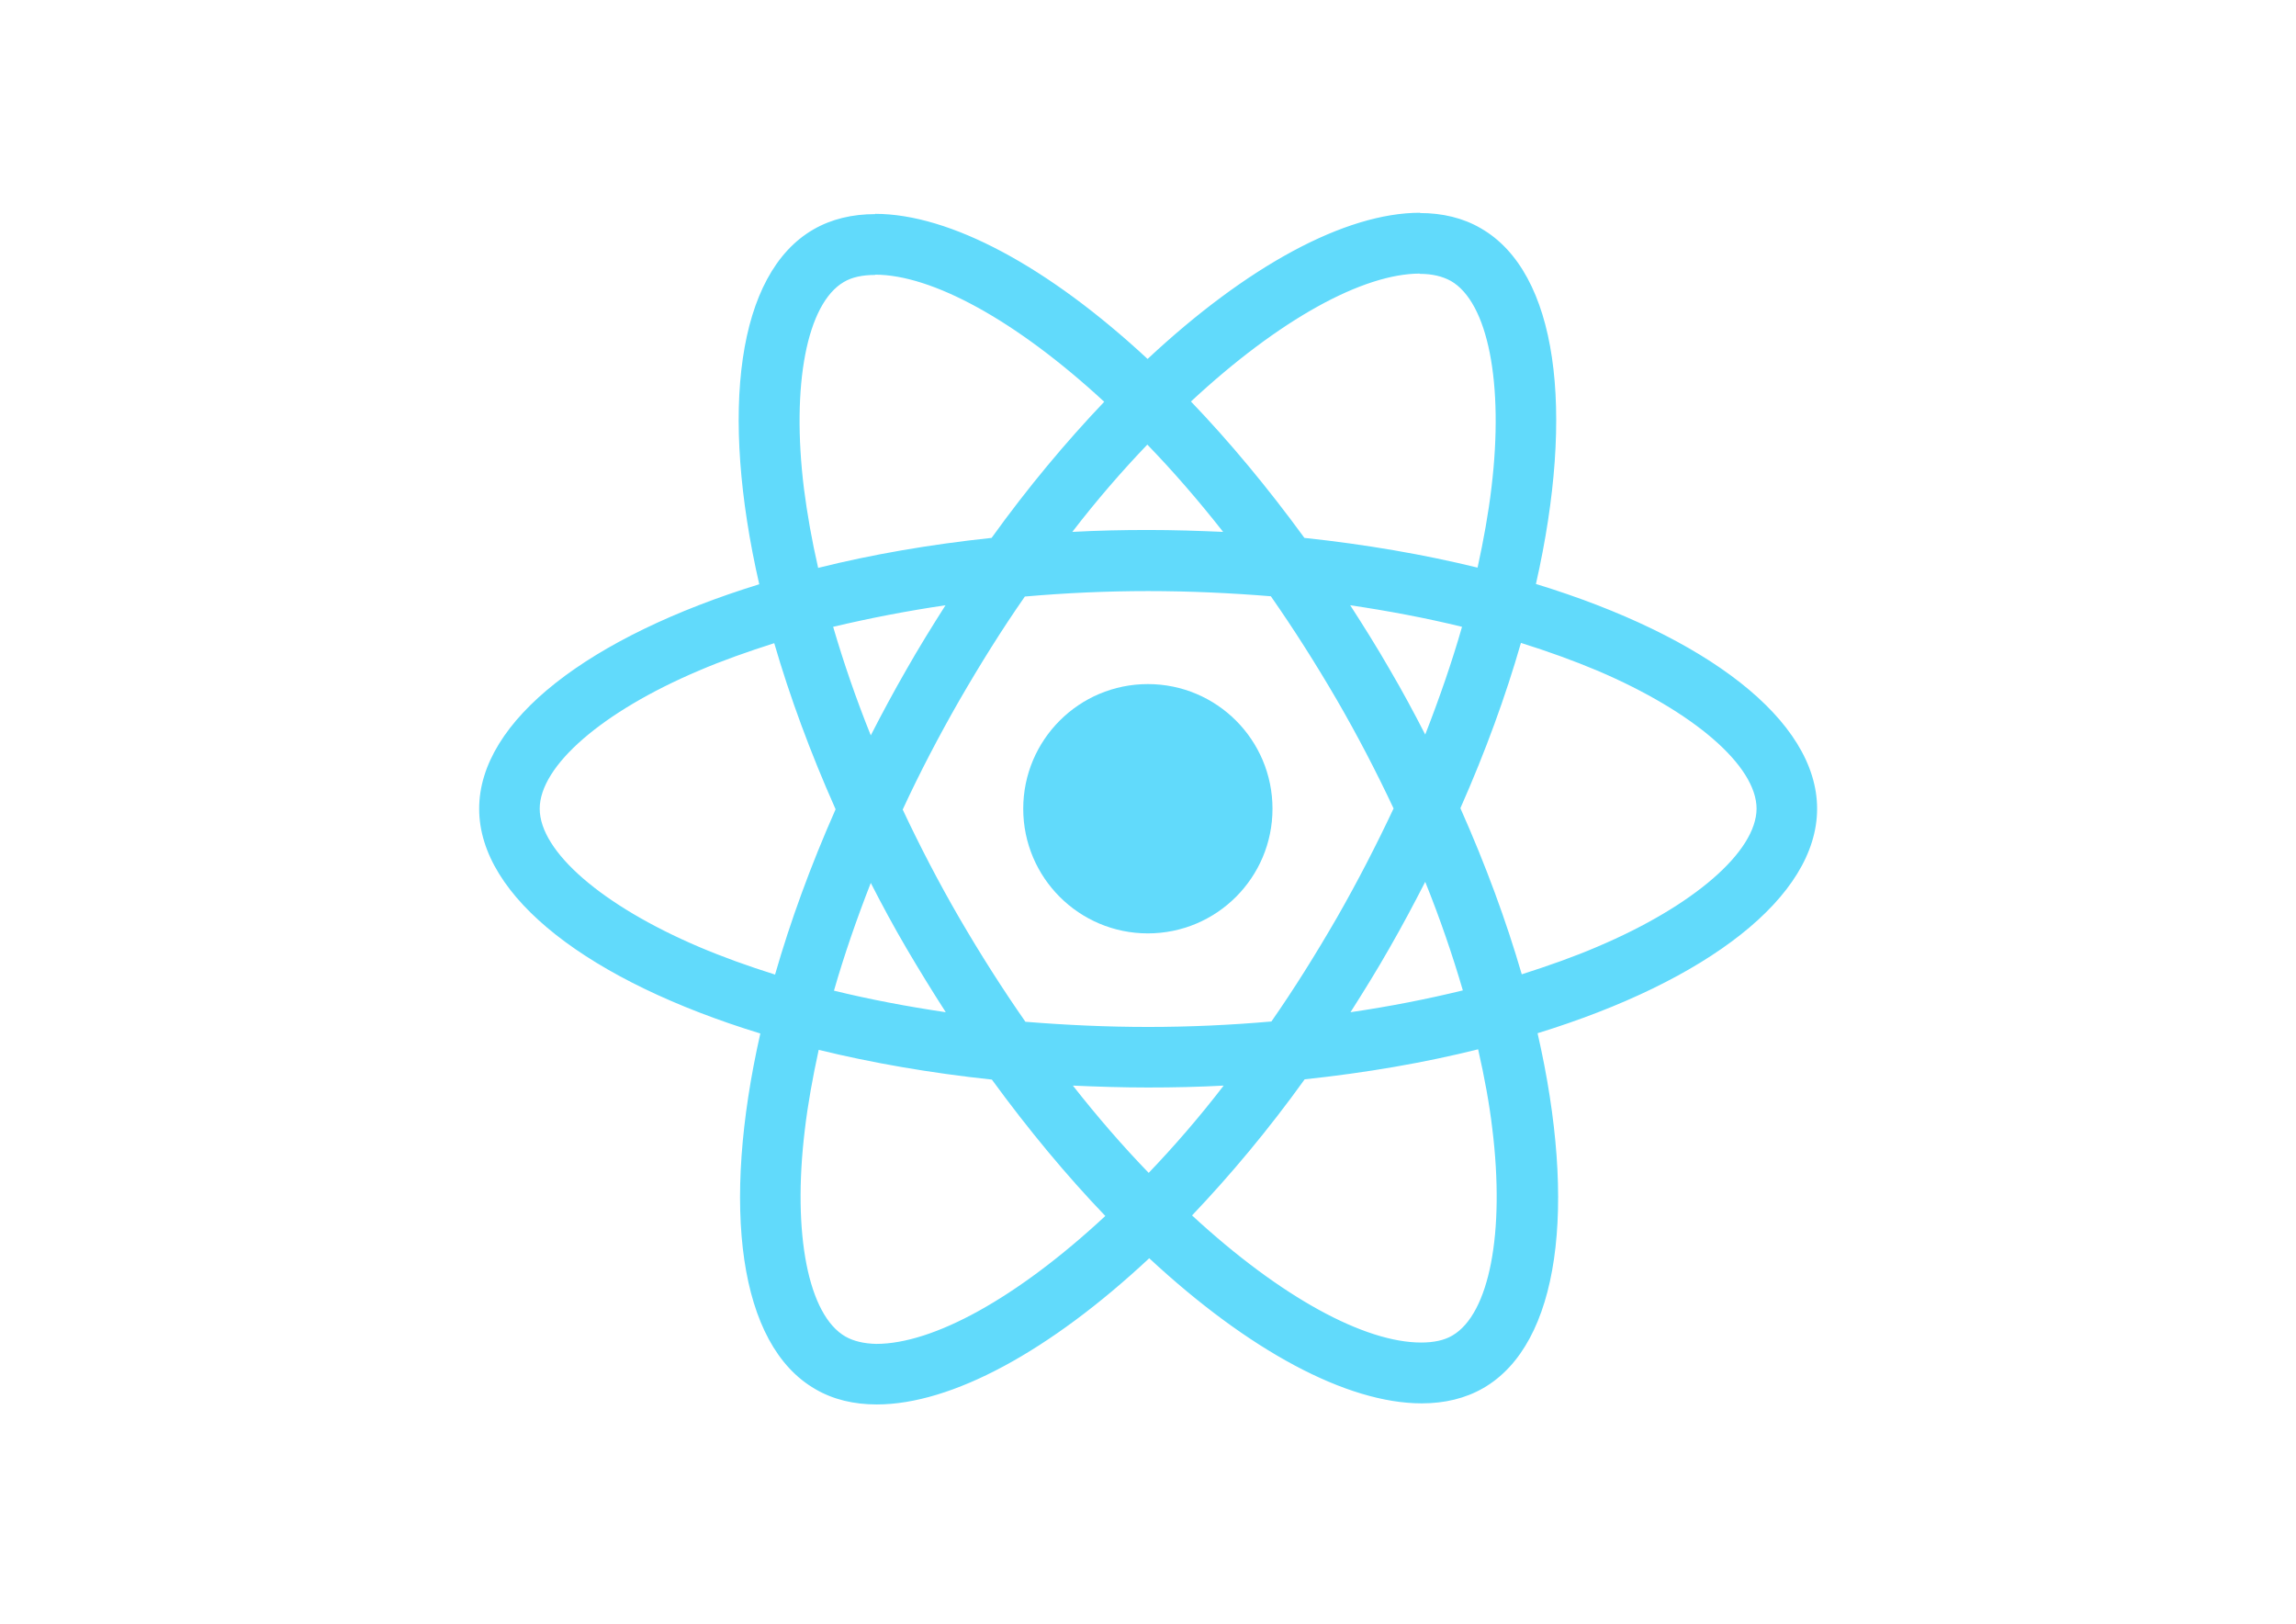
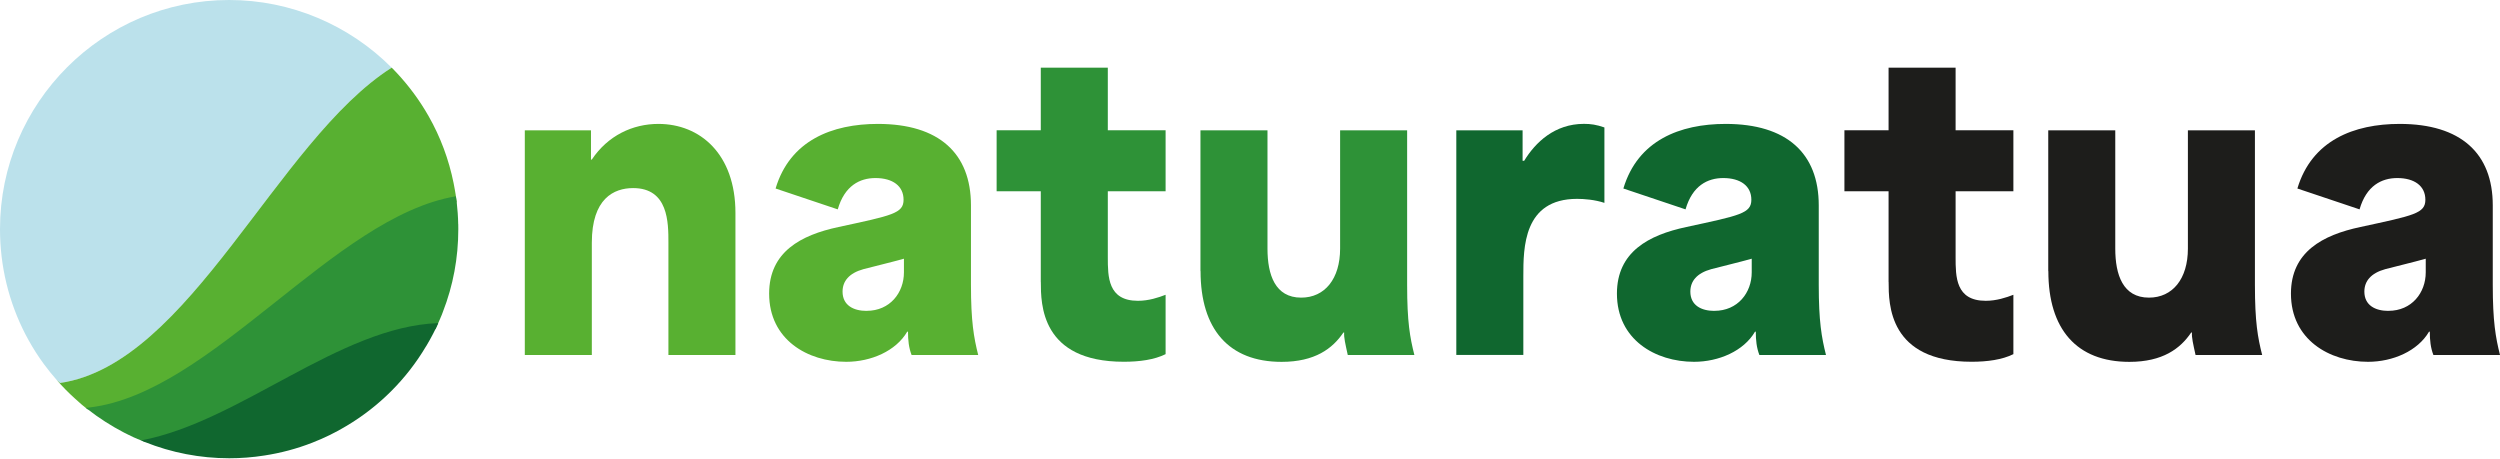
- <svg xmlns="http://www.w3.org/2000/svg" viewBox="0 0 841.9 595.3">
-   <g fill="#61DAFB">
-     <path d="M666.3 296.5c0-32.5-40.7-63.3-103.1-82.4 14.4-63.6 8-114.2-20.2-130.4-6.5-3.8-14.1-5.6-22.4-5.6v22.3c4.6 0 8.3.9 11.4 2.6 13.6 7.8 19.5 37.5 14.9 75.7-1.1 9.4-2.9 19.3-5.1 29.4-19.6-4.8-41-8.5-63.5-10.9-13.5-18.5-27.5-35.3-41.6-50 32.6-30.3 63.2-46.9 84-46.9V78c-27.5 0-63.5 19.6-99.9 53.6-36.4-33.8-72.4-53.2-99.9-53.2v22.3c20.7 0 51.4 16.5 84 46.6-14 14.7-28 31.4-41.3 49.9-22.6 2.4-44 6.1-63.6 11-2.3-10-4-19.7-5.2-29-4.7-38.2 1.1-67.9 14.6-75.8 3-1.8 6.9-2.6 11.5-2.6V78.5c-8.4 0-16 1.8-22.6 5.6-28.1 16.2-34.4 66.7-19.9 130.1-62.2 19.2-102.7 49.9-102.7 82.3 0 32.5 40.7 63.3 103.1 82.4-14.4 63.6-8 114.2 20.2 130.4 6.5 3.8 14.1 5.6 22.5 5.6 27.5 0 63.5-19.6 99.9-53.6 36.4 33.8 72.4 53.2 99.9 53.2 8.4 0 16-1.8 22.6-5.6 28.1-16.2 34.4-66.7 19.9-130.1 62-19.1 102.5-49.9 102.5-82.3zm-130.2-66.7c-3.7 12.9-8.3 26.2-13.5 39.5-4.1-8-8.4-16-13.1-24-4.6-8-9.5-15.8-14.4-23.4 14.2 2.1 27.9 4.7 41 7.9zm-45.8 106.5c-7.8 13.5-15.8 26.3-24.1 38.2-14.9 1.3-30 2-45.2 2-15.1 0-30.2-.7-45-1.9-8.3-11.9-16.4-24.6-24.2-38-7.6-13.1-14.5-26.4-20.8-39.8 6.2-13.4 13.2-26.8 20.7-39.9 7.8-13.5 15.8-26.3 24.1-38.2 14.9-1.3 30-2 45.2-2 15.1 0 30.2.7 45 1.9 8.3 11.9 16.4 24.6 24.2 38 7.6 13.1 14.5 26.4 20.8 39.8-6.3 13.4-13.2 26.8-20.7 39.9zm32.3-13c5.4 13.4 10 26.8 13.8 39.8-13.1 3.2-26.9 5.9-41.2 8 4.9-7.7 9.8-15.6 14.4-23.7 4.6-8 8.9-16.1 13-24.1zM421.2 430c-9.3-9.6-18.6-20.3-27.8-32 9 .4 18.2.7 27.5.7 9.4 0 18.7-.2 27.8-.7-9 11.7-18.3 22.4-27.5 32zm-74.4-58.9c-14.2-2.1-27.9-4.7-41-7.9 3.7-12.9 8.3-26.2 13.5-39.5 4.1 8 8.4 16 13.1 24 4.7 8 9.5 15.8 14.4 23.4zM420.7 163c9.3 9.6 18.6 20.3 27.8 32-9-.4-18.2-.7-27.5-.7-9.4 0-18.7.2-27.8.7 9-11.7 18.3-22.4 27.5-32zm-74 58.9c-4.9 7.7-9.8 15.6-14.4 23.7-4.6 8-8.9 16-13 24-5.4-13.4-10-26.8-13.8-39.8 13.1-3.1 26.9-5.8 41.2-7.9zm-90.5 125.2c-35.4-15.1-58.3-34.9-58.3-50.6 0-15.7 22.9-35.6 58.3-50.6 8.6-3.7 18-7 27.7-10.1 5.7 19.6 13.2 40 22.5 60.9-9.2 20.8-16.6 41.1-22.2 60.6-9.9-3.1-19.3-6.5-28-10.2zM310 490c-13.6-7.8-19.5-37.5-14.9-75.7 1.1-9.4 2.9-19.3 5.1-29.4 19.6 4.8 41 8.5 63.5 10.9 13.5 18.5 27.5 35.3 41.6 50-32.6 30.3-63.2 46.9-84 46.9-4.5-.1-8.3-1-11.3-2.7zm237.2-76.2c4.7 38.2-1.1 67.9-14.6 75.8-3 1.8-6.9 2.6-11.5 2.6-20.7 0-51.4-16.5-84-46.6 14-14.7 28-31.4 41.3-49.9 22.6-2.4 44-6.1 63.6-11 2.3 10.1 4.1 19.8 5.2 29.1zm38.5-66.7c-8.6 3.7-18 7-27.7 10.1-5.7-19.6-13.2-40-22.5-60.9 9.2-20.8 16.6-41.1 22.2-60.6 9.9 3.1 19.3 6.5 28.1 10.2 35.4 15.1 58.3 34.9 58.3 50.6-.1 15.7-23 35.6-58.4 50.6zM320.8 78.4z" />
-     <circle cx="420.9" cy="296.5" r="45.7" />
-     <path d="M520.5 78.1z" />
+ <svg xmlns="http://www.w3.org/2000/svg" id="Layer_2" data-name="Layer 2" viewBox="0 0 473.32 86.77">
+   <defs>
+     <style>
+       .cls-1 {
+         fill: #58b031;
+       }
+ 
+       .cls-1, .cls-2, .cls-3, .cls-4, .cls-5 {
+         stroke-width: 0px;
+       }
+ 
+       .cls-2 {
+         fill: #10672f;
+       }
+ 
+       .cls-3 {
+         fill: #1d1d1b;
+       }
+ 
+       .cls-4 {
+         fill: #2e9237;
+       }
+ 
+       .cls-5 {
+         fill: #bbe1eb;
+       }
+     </style>
+   </defs>
+   <g id="Lager_1" data-name="Lager 1">
+     <path class="cls-5" d="M74.16,12.82s-.02.01-.02.01c-21.72,13.82-38.17,56.06-62.75,59.69l-.62-.54c-.86-.97-1.67-1.98-2.44-3.02-1.07-1.45-2.04-2.97-2.9-4.52-.2-.38-.41-.73-.6-1.11C1.66,57.2,0,50.41,0,43.38,0,19.46,19.46,0,43.38,0c11.69,0,22.73,4.73,30.78,12.82Z" />
+     <path class="cls-1" d="M86.48,38.29c-23.05,3.44-46.08,36.49-69.18,39.14-.24.02-.48.05-.72.06-.11-.08-.2-.16-.31-.24-.2-.16-.39-.32-.59-.48-.11-.09-.2-.18-.31-.26-.31-.28-.64-.55-.94-.84-.09-.08-.2-.16-.28-.25-1.19-1.07-2.32-2.22-3.38-3.45l.62.54c24.58-3.63,41.03-45.87,62.75-59.69,0,0,.01-.01.02-.01.08.08.16.16.25.25.24.25.48.49.72.75,2.28,2.45,4.32,5.19,6.01,8.17,2.25,3.94,3.84,8.23,4.74,12.69.08.38.15.74.21,1.12,0,.01,0,.04.01.05.06.36.13.74.19,1.12.01.07.02.15.02.22.06.36.11.73.15,1.11Z" />
+     <path class="cls-4" d="M86.76,42.45c.01.31.01.61.01.93h0c0,5.44-.98,10.69-2.92,15.67-.14.39-.29.78-.46,1.14-.01.02-.01.04-.02.06-.13.32-.26.62-.41.93-.02.07-.06.14-.09.21-.12.28-.25.55-.38.84-.01.02-.02.06-.05.08-18.31.74-36.64,17.76-54.95,21.37-.02,0-.04.01-.06.01-.25-.09-.48-.2-.73-.31h-.01c-.22-.08-.44-.18-.65-.27-.24-.09-.48-.2-.72-.31-.39-.18-.79-.38-1.18-.57-.22-.11-.45-.22-.66-.33-2.42-1.26-4.74-2.74-6.91-4.44-.11-.08-.2-.16-.31-.24.24-.02.48-.06.72-.08,23.12-2.71,46.22-36.12,69.34-39.98.06.36.11.73.15,1.11.15,1.38.26,2.77.28,4.17Z" />
+     <path class="cls-2" d="M82.96,61.18c-.02.07-.06.14-.09.21-.12.28-.25.55-.38.84-.01.02-.02.06-.05.08-.13.27-.27.53-.41.82-.42.81-.86,1.61-1.33,2.39,0,.01-.01.01-.01.01-.01.02-.02.05-.05.07-3.68,6.2-8.87,11.37-15.04,15.04-2.05,1.24-4.23,2.3-6.49,3.18-2.92,1.14-5.97,1.95-9.05,2.42-2.2.35-4.45.52-6.67.52-5.52,0-10.93-1.06-15.96-3.07-.25-.09-.48-.2-.73-.31.02,0,.06-.01.08-.01,18.73-3.57,37.45-21.5,56.18-22.2Z" />
+     <path class="cls-1" d="M99.36,24.67h12.53v5.55h.15c3.04-4.56,7.75-6.76,12.61-6.76,7.9,0,14.59,5.7,14.59,16.86v26.89h-12.69v-21.27c0-3.8,0-10.33-6.68-10.33-3.65,0-7.82,1.98-7.82,10.33v21.27h-12.69V24.67Z" />
+     <path class="cls-1" d="M145.62,55.59c0-7.9,6-11.09,13.14-12.61,10.18-2.2,12.31-2.58,12.31-5.17s-2.05-4.1-5.32-4.1c-2.96,0-5.85,1.44-7.14,5.93l-11.77-3.95c2.73-9.12,10.71-12.23,19.37-12.23,11.55,0,17.62,5.55,17.62,15.42v15.04c0,6.91.53,9.95,1.37,13.29h-12.61c-.53-1.37-.68-2.81-.68-4.41h-.15c-2.13,3.65-6.84,5.7-11.55,5.7-7.29,0-14.59-4.18-14.59-12.91ZM164.08,58.85c4.41,0,7.06-3.42,7.06-7.29v-2.58c-2.13.61-6.53,1.67-7.67,1.98-2.73.76-3.95,2.28-3.95,4.25,0,2.58,2.05,3.65,4.56,3.65Z" />
+     <path class="cls-4" d="M197.05,53.38v-17.17h-8.36v-11.55h8.36v-11.85h12.69v11.85h10.94v11.55h-10.94v12.46c0,3.72,0,8.28,5.7,8.28,2.05,0,3.87-.61,5.24-1.14v11.24c-2.13,1.06-4.94,1.44-7.9,1.44-15.72,0-15.72-10.94-15.72-15.12Z" />
+     <path class="cls-4" d="M227.28,51.33v-26.66h12.69v22.41c0,4.94,1.44,9.27,6.38,9.27,4.48,0,7.37-3.57,7.37-9.27v-22.41h12.69v29.25c0,7.06.53,9.95,1.37,13.29h-12.61c-.45-2.05-.76-3.34-.68-4.25h-.15c-2.05,3.04-5.39,5.55-11.7,5.55-10.03,0-15.34-6.23-15.34-17.17Z" />
+     <path class="cls-2" d="M275.74,24.67h12.53v5.77h.3c2.13-3.49,5.77-6.99,11.32-6.99,1.29,0,2.35.15,3.87.68v14.28c-1.82-.61-3.87-.76-5.17-.76-10.18,0-10.18,9.27-10.18,14.66v14.89h-12.69V24.67Z" />
+     <path class="cls-2" d="M306.13,55.59c0-7.9,6-11.09,13.14-12.61,10.18-2.2,12.31-2.58,12.31-5.17s-2.05-4.1-5.32-4.1c-2.96,0-5.85,1.44-7.14,5.93l-11.77-3.95c2.73-9.12,10.71-12.23,19.37-12.23,11.55,0,17.62,5.55,17.62,15.42v15.04c0,6.91.53,9.95,1.37,13.29h-12.61c-.53-1.37-.68-2.81-.68-4.41h-.15c-2.13,3.65-6.84,5.7-11.55,5.7-7.29,0-14.59-4.18-14.59-12.91ZM324.59,58.85c4.41,0,7.06-3.42,7.06-7.29v-2.58c-2.13.61-6.53,1.67-7.67,1.98-2.73.76-3.95,2.28-3.95,4.25,0,2.58,2.05,3.65,4.56,3.65Z" />
+     <path class="cls-3" d="M357.56,53.38v-17.17h-8.36v-11.55h8.36v-11.85h12.69v11.85h10.94v11.55h-10.94v12.46c0,3.72,0,8.28,5.7,8.28,2.05,0,3.87-.61,5.24-1.14v11.24c-2.13,1.06-4.94,1.44-7.9,1.44-15.72,0-15.72-10.94-15.72-15.12Z" />
+     <path class="cls-3" d="M387.79,51.33v-26.66h12.69v22.41c0,4.94,1.44,9.27,6.38,9.27,4.48,0,7.37-3.57,7.37-9.27v-22.41h12.69v29.25c0,7.06.53,9.95,1.37,13.29h-12.61c-.45-2.05-.76-3.34-.68-4.25h-.15c-2.05,3.04-5.39,5.55-11.7,5.55-10.03,0-15.34-6.23-15.34-17.17Z" />
+     <path class="cls-3" d="M433.74,55.59c0-7.9,6-11.09,13.14-12.61,10.18-2.2,12.31-2.58,12.31-5.17s-2.05-4.1-5.32-4.1c-2.96,0-5.85,1.44-7.14,5.93l-11.77-3.95c2.73-9.12,10.71-12.23,19.37-12.23,11.55,0,17.62,5.55,17.62,15.42v15.04c0,6.91.53,9.95,1.37,13.29h-12.61c-.53-1.37-.68-2.81-.68-4.41h-.15c-2.13,3.65-6.84,5.7-11.55,5.7-7.29,0-14.59-4.18-14.59-12.91ZM452.2,58.85c4.41,0,7.06-3.42,7.06-7.29v-2.58c-2.13.61-6.53,1.67-7.67,1.98-2.73.76-3.95,2.28-3.95,4.25,0,2.58,2.05,3.65,4.56,3.65Z" />
  </g>
</svg>
